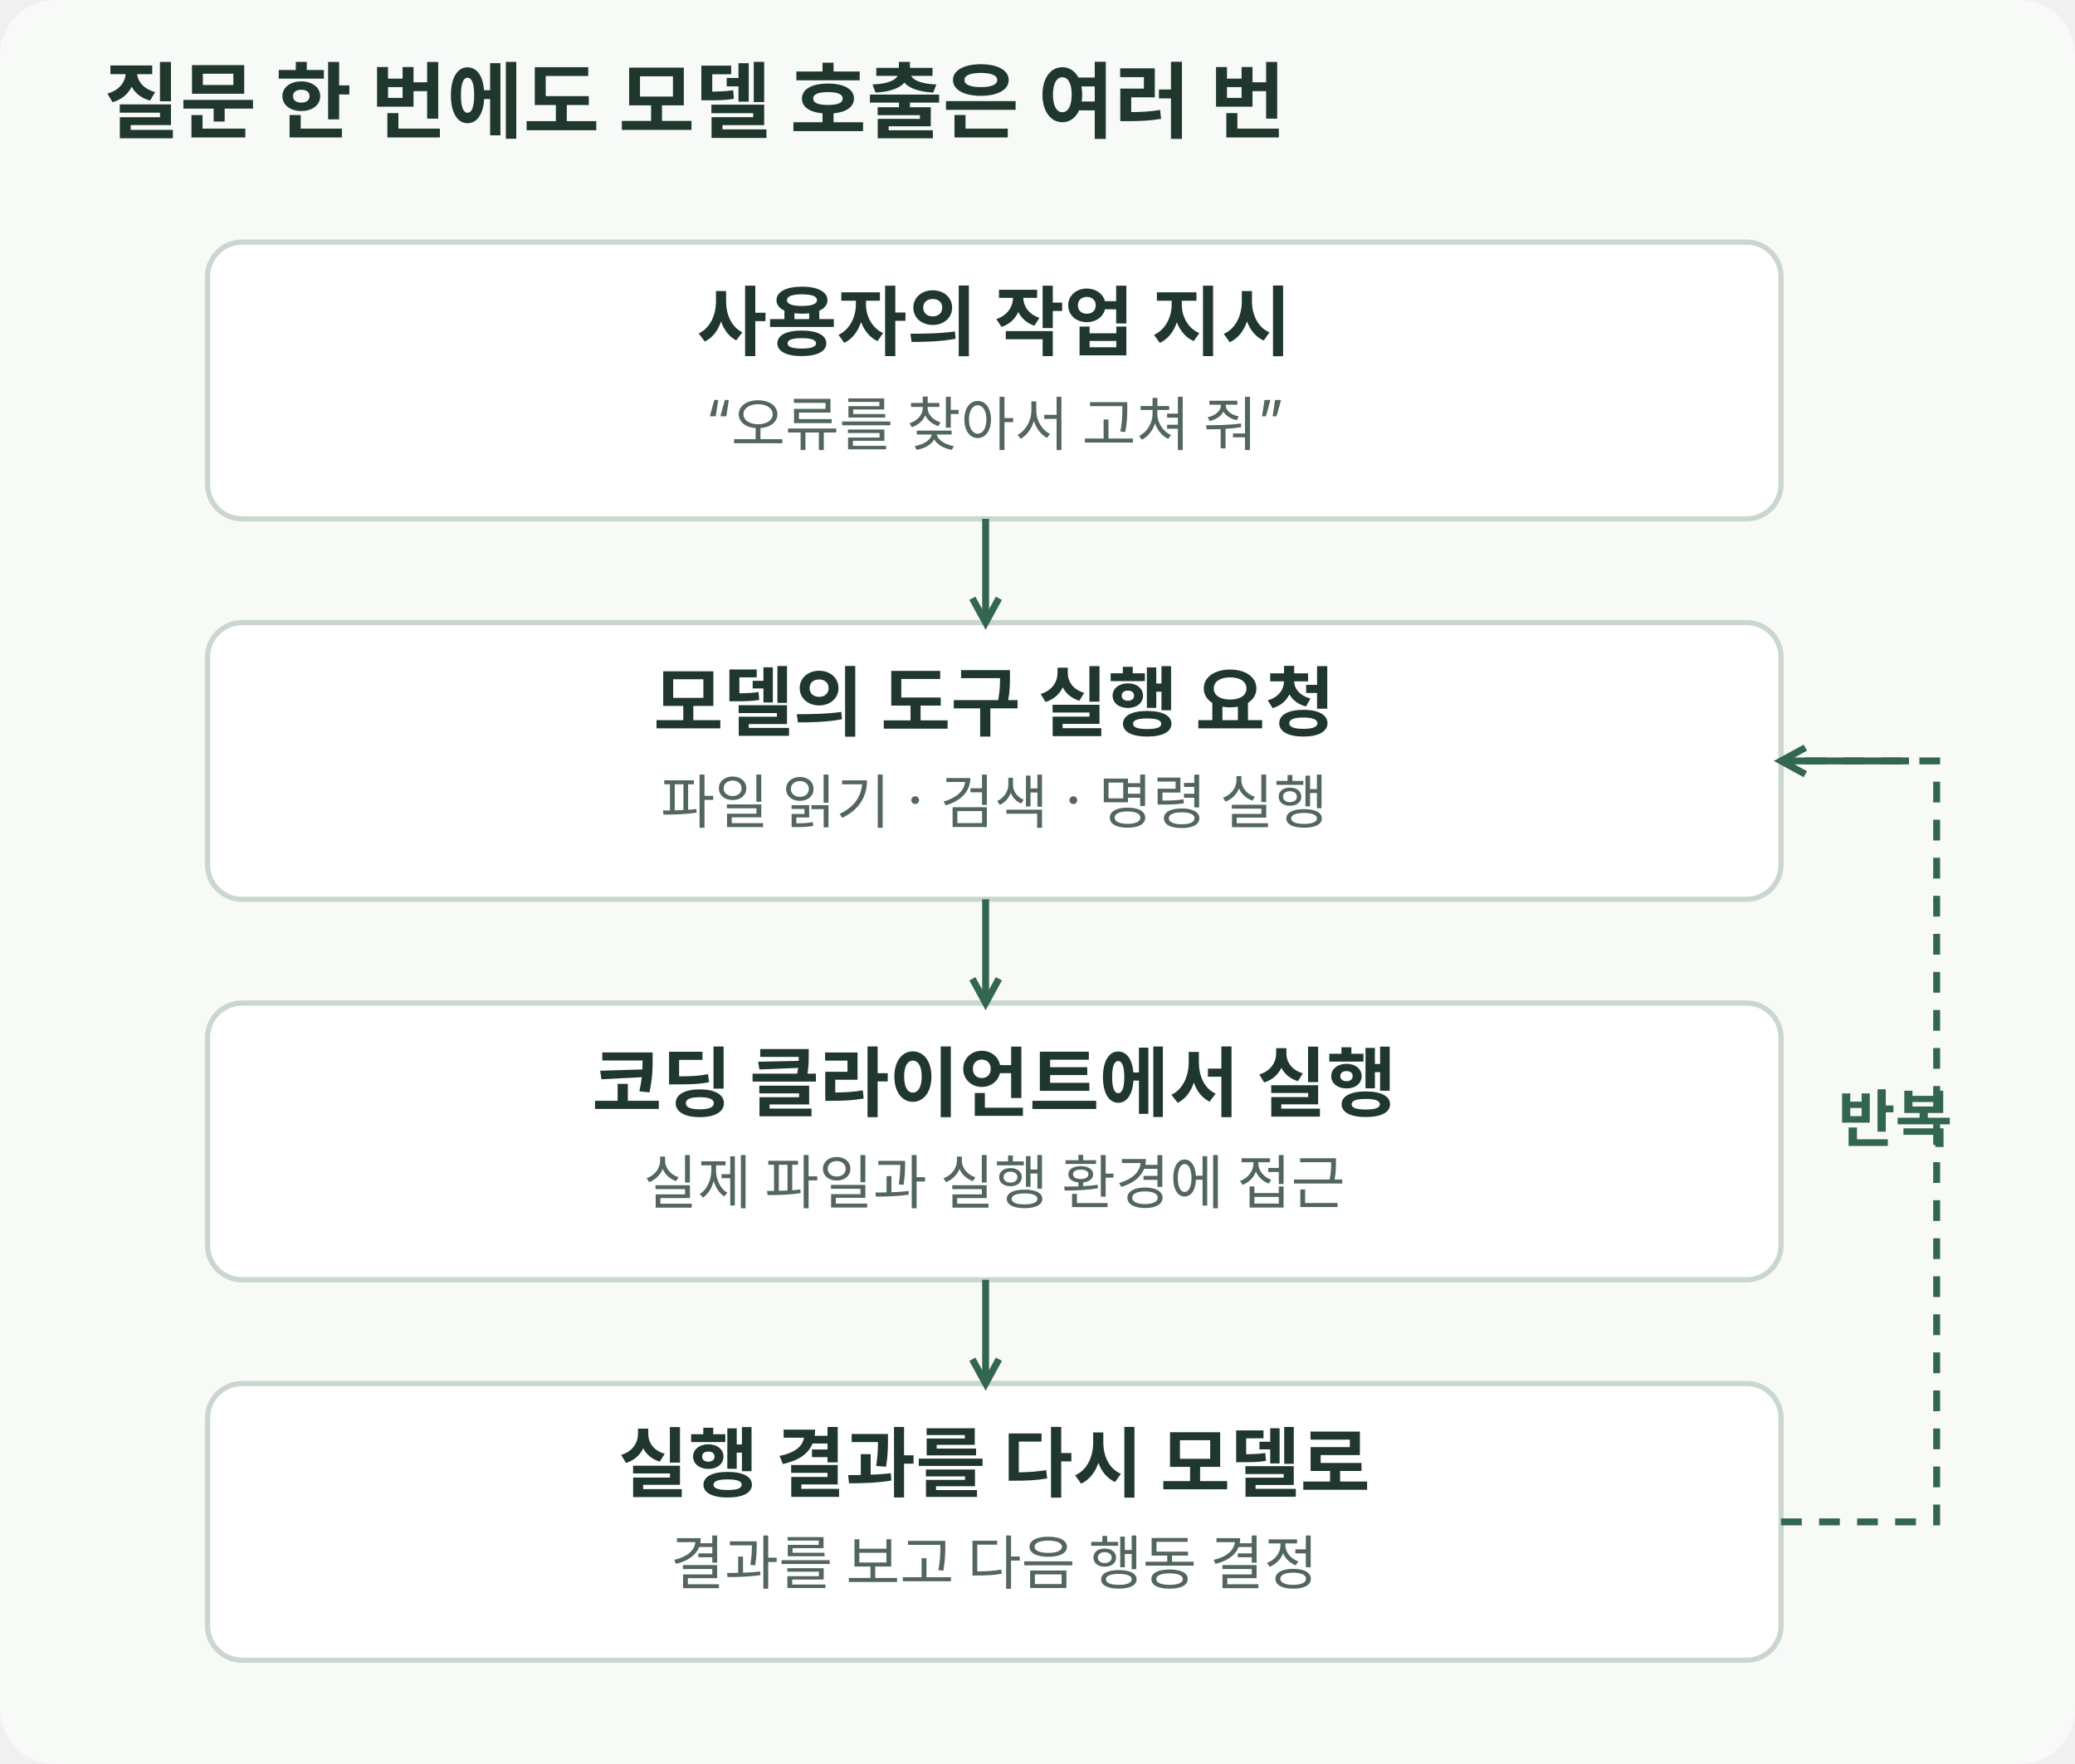
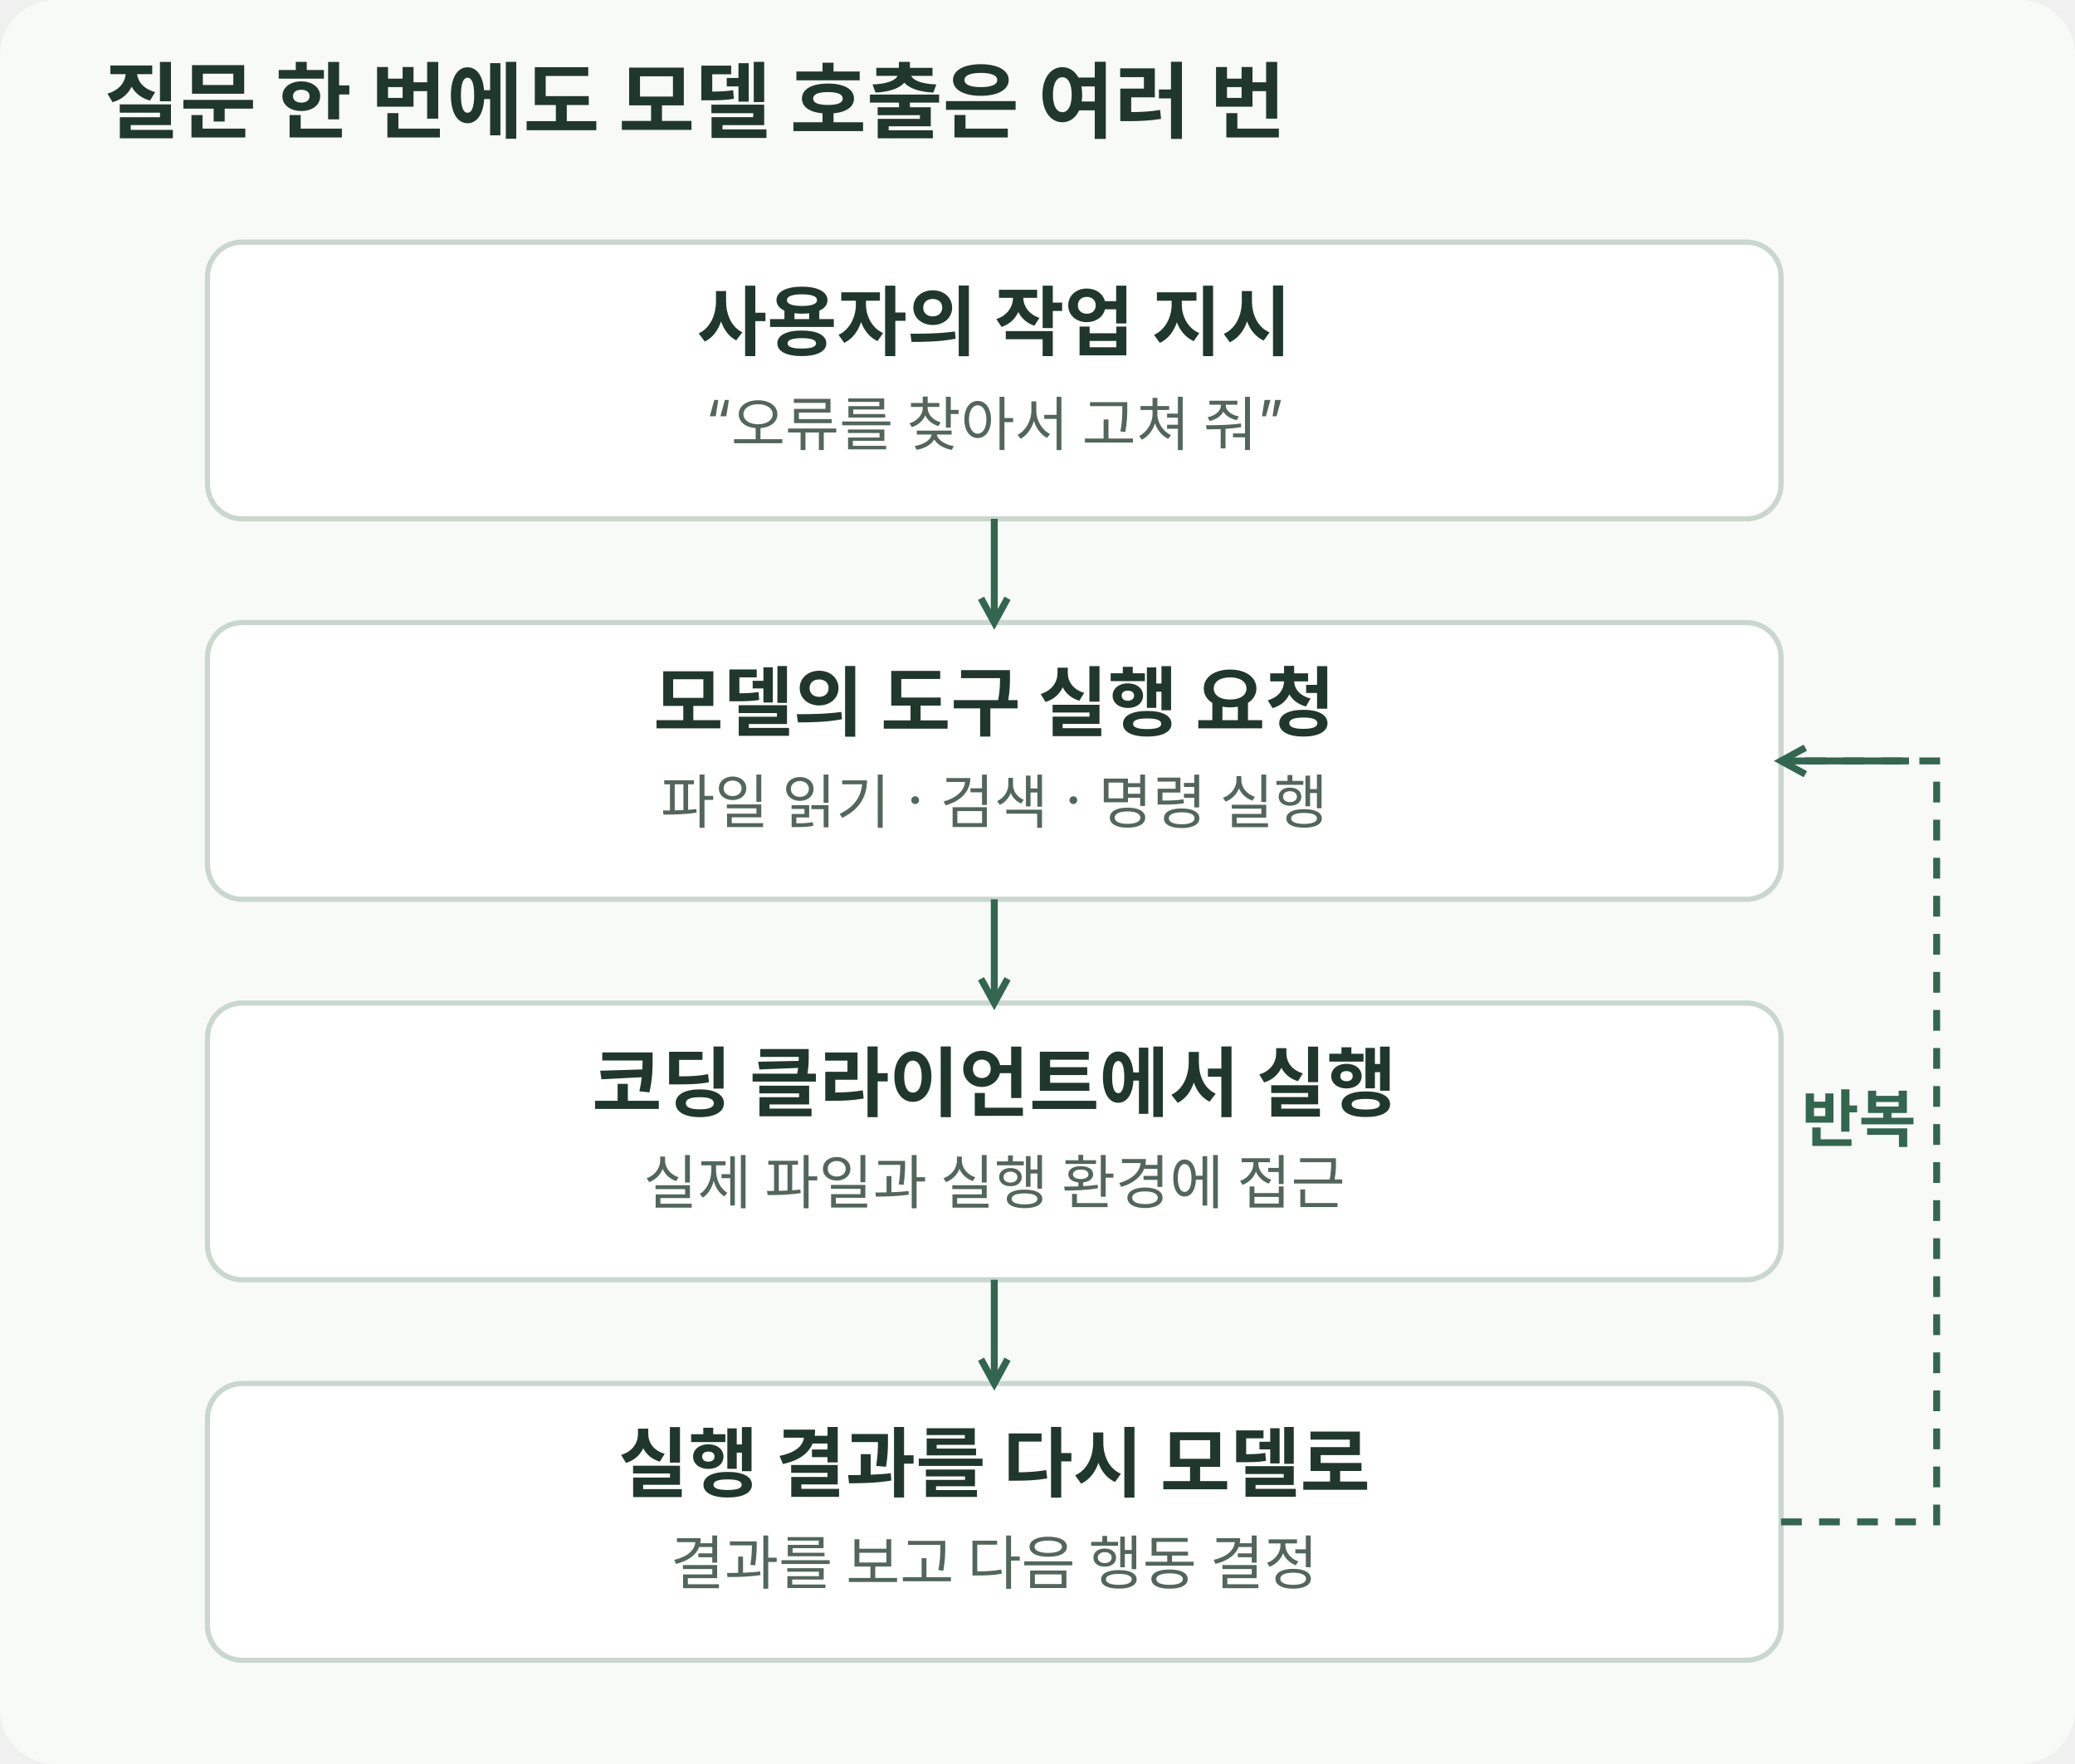
<svg xmlns="http://www.w3.org/2000/svg" viewBox="0 0 600 510" role="img" aria-labelledby="title">
  <rect width="600" height="510" rx="16" fill="#f8faf8" />
  <g font-family="-apple-system,BlinkMacSystemFont,Segoe UI,Noto Sans KR,sans-serif">
    <text x="30" y="38" font-size="24" fill="#20372e" font-weight="700" text-anchor="start">질문 한 번에도 모델 호출은 여러 번</text>
    <rect x="60" y="70" width="455" height="80" rx="10" fill="white" stroke="#c9d7ce" stroke-width="1.5" />
    <text x="287.5" y="101" font-size="22" fill="#20372e" font-weight="600" text-anchor="middle">사용자의 작업 지시</text>
    <text x="287.5" y="128" font-size="17" fill="#52665c" font-weight="400" text-anchor="middle">“오류를 찾아서 고쳐 줘”</text>
    <rect x="60" y="180" width="455" height="80" rx="10" fill="white" stroke="#c9d7ce" stroke-width="1.5" />
    <text x="287.5" y="211" font-size="22" fill="#20372e" font-weight="600" text-anchor="middle">모델의 도구 실행 요청</text>
    <text x="287.5" y="238" font-size="17" fill="#52665c" font-weight="400" text-anchor="middle">파일 읽기 · 검색 · 명령 실행</text>
    <rect x="60" y="290" width="455" height="80" rx="10" fill="white" stroke="#c9d7ce" stroke-width="1.5" />
    <text x="287.5" y="321" font-size="22" fill="#20372e" font-weight="600" text-anchor="middle">코딩 클라이언트에서 실행</text>
    <text x="287.5" y="348" font-size="17" fill="#52665c" font-weight="400" text-anchor="middle">실제 파일과 실행 환경에 접근</text>
    <rect x="60" y="400" width="455" height="80" rx="10" fill="white" stroke="#c9d7ce" stroke-width="1.5" />
    <text x="287.5" y="431" font-size="22" fill="#20372e" font-weight="600" text-anchor="middle">실행 결과를 다시 모델로</text>
    <text x="287.5" y="458" font-size="17" fill="#52665c" font-weight="400" text-anchor="middle">결과를 보고 다음 행동 결정</text>
-     <path d="M285 150L285 180" stroke="#33664e" stroke-width="2" fill="none" />
-     <path d="M281.165 172.979L285 180L288.835 172.979" stroke="#33664e" stroke-width="2" fill="none" />
-     <path d="M285 260L285 290" stroke="#33664e" stroke-width="2" fill="none" />
-     <path d="M281.165 282.979L285 290L288.835 282.979" stroke="#33664e" stroke-width="2" fill="none" />
-     <path d="M285 370L285 400" stroke="#33664e" stroke-width="2" fill="none" />
-     <path d="M281.165 392.979L285 400L288.835 392.979" stroke="#33664e" stroke-width="2" fill="none" />
+     <g transform="translate(2.5 0)">
+       <path d="M285 150L285 180" stroke="#33664e" stroke-width="2" fill="none" />
+       <path d="M281.165 172.979L285 180L288.835 172.979" stroke="#33664e" stroke-width="2" fill="none" />
+       <path d="M285 260L285 290" stroke="#33664e" stroke-width="2" fill="none" />
+       <path d="M281.165 282.979L285 290L288.835 282.979" stroke="#33664e" stroke-width="2" fill="none" />
+       <path d="M285 370L285 400" stroke="#33664e" stroke-width="2" fill="none" />
+       <path d="M281.165 392.979L285 400L288.835 392.979" stroke="#33664e" stroke-width="2" fill="none" />
+     </g>
    <path d="M515 440H560V220H515" stroke="#33664e" stroke-width="2" fill="none" stroke-dasharray="6 5" />
    <path d="M552 220L515 220" stroke="#33664e" stroke-width="2" fill="none" />
    <path d="M522.021 216.165L515 220L522.021 223.835" stroke="#33664e" stroke-width="2" fill="none" />
-     <text x="548" y="330" font-size="18" fill="#33664e" font-weight="600" text-anchor="middle">반복</text>
+     <text x="537.5" y="330" font-size="18" fill="#33664e" font-weight="600" text-anchor="middle">반복</text>
  </g>
</svg>
